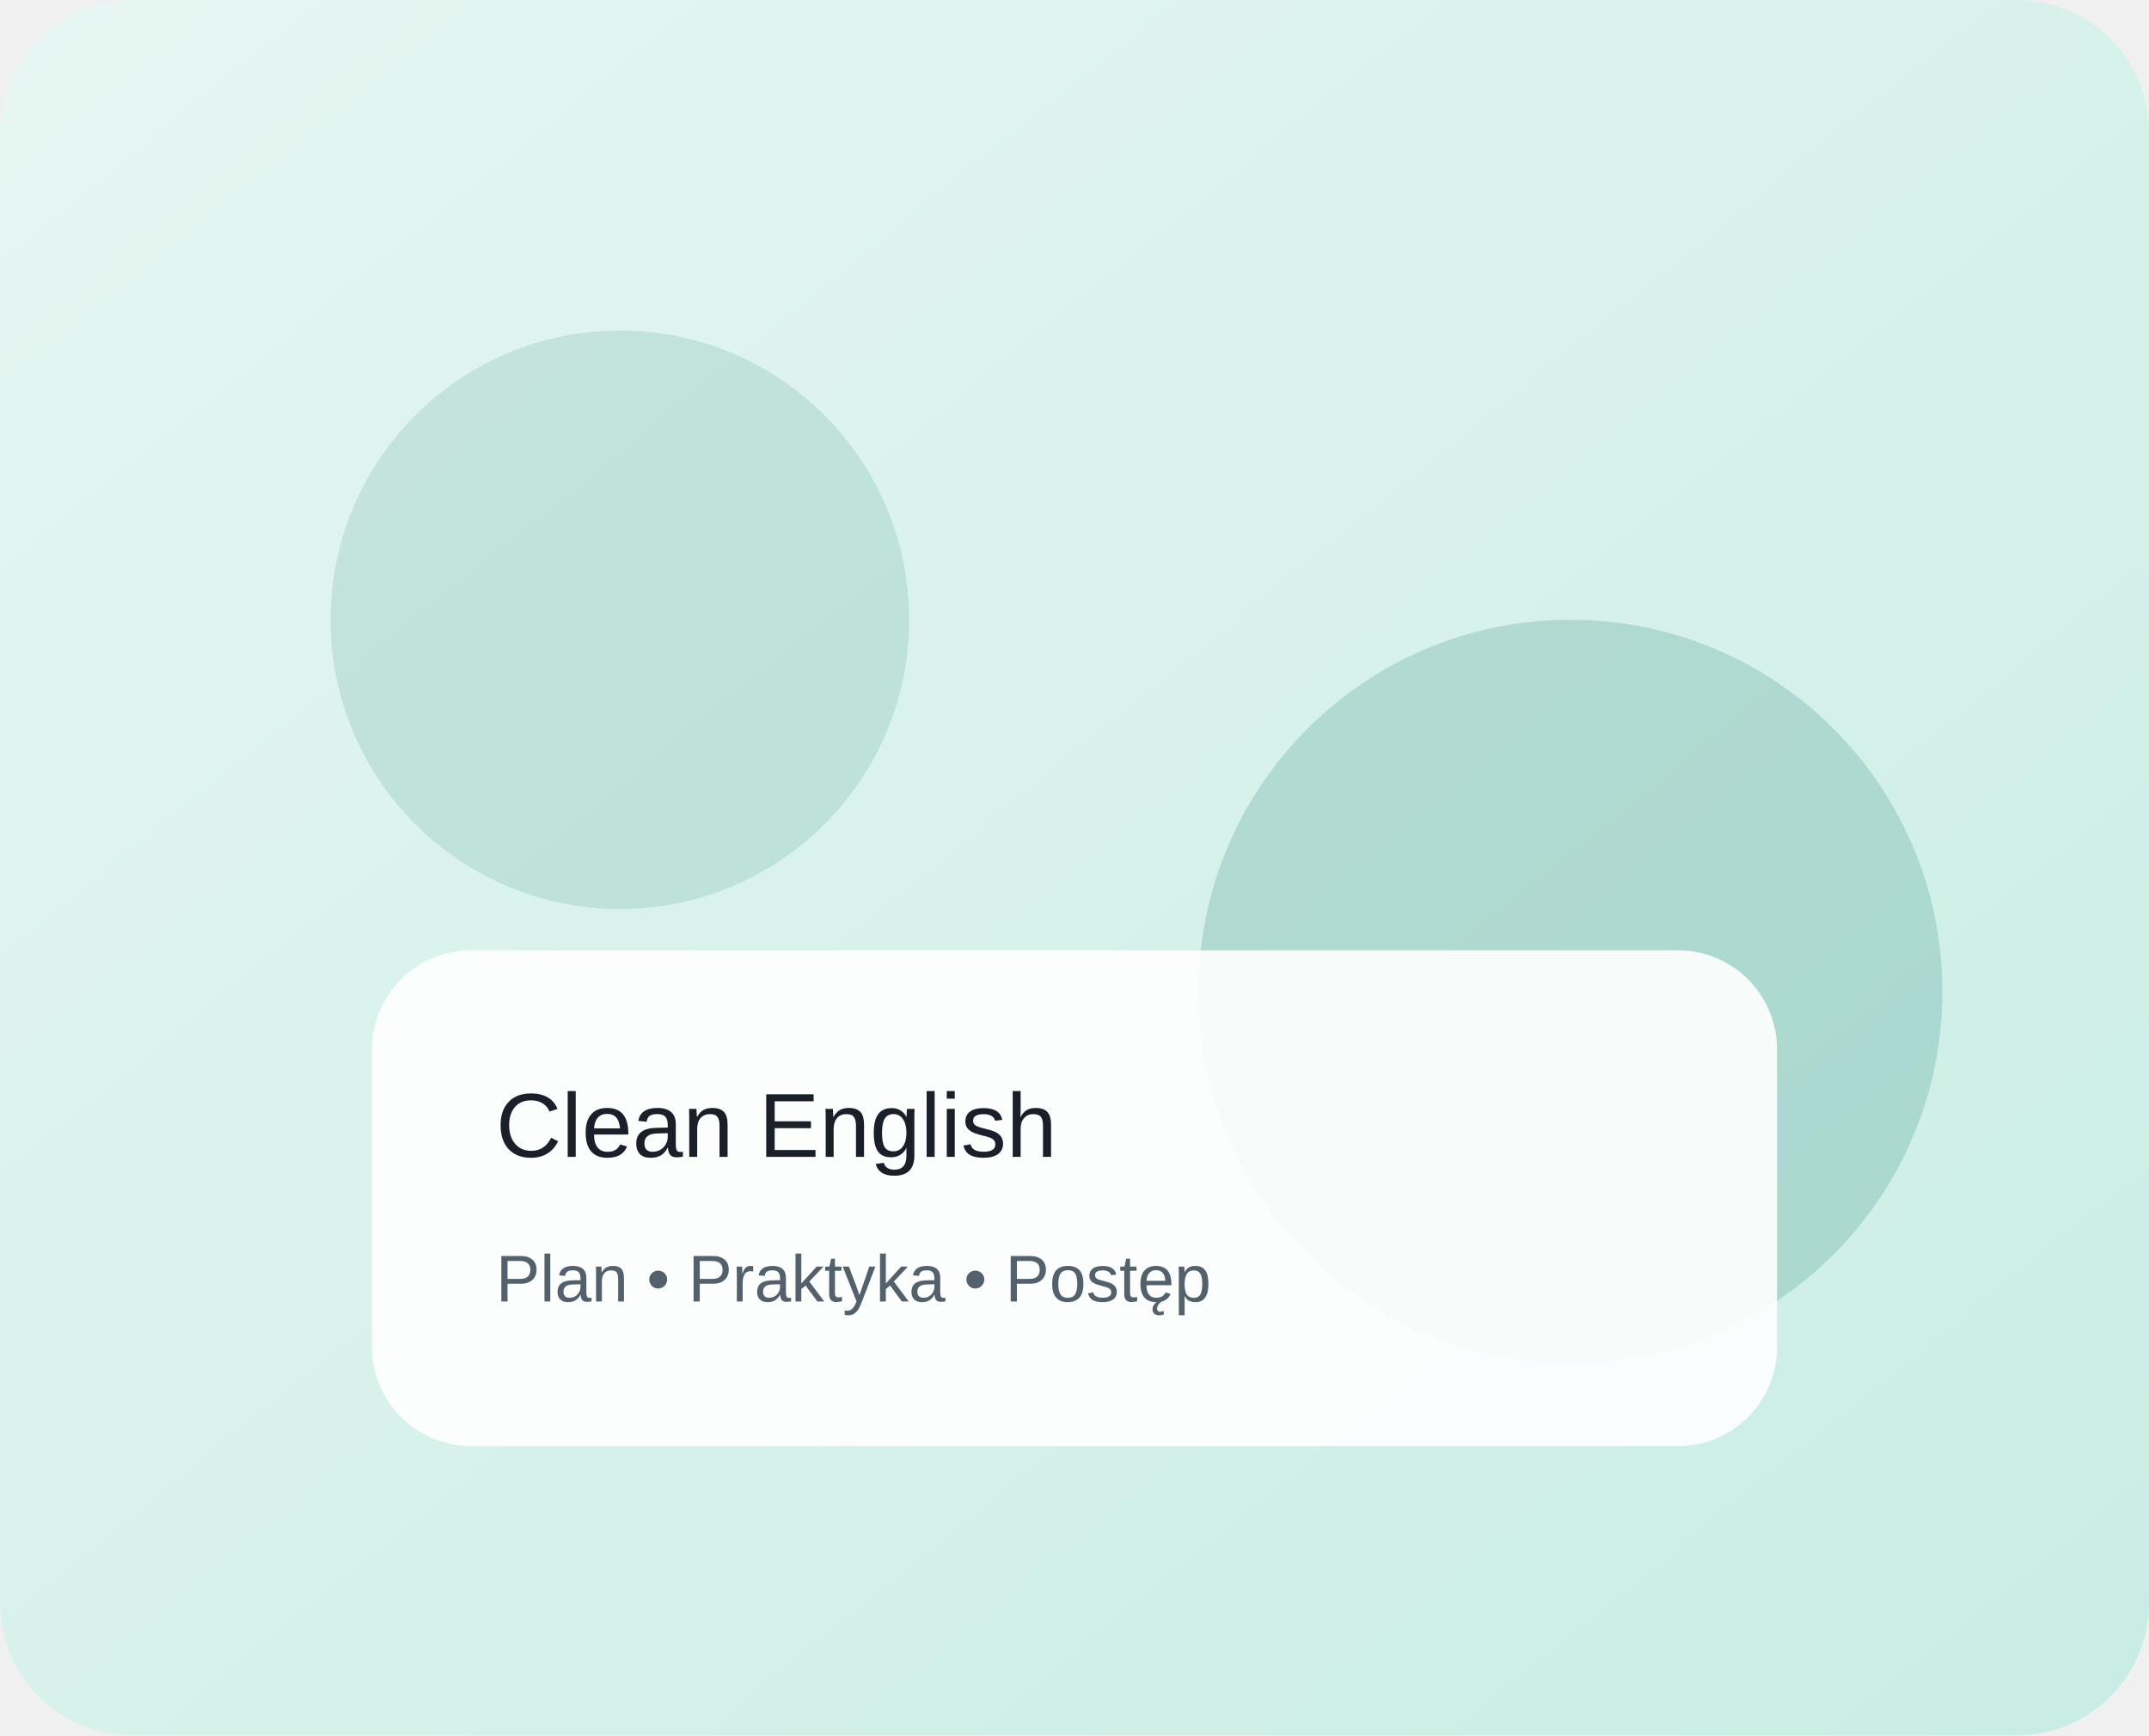
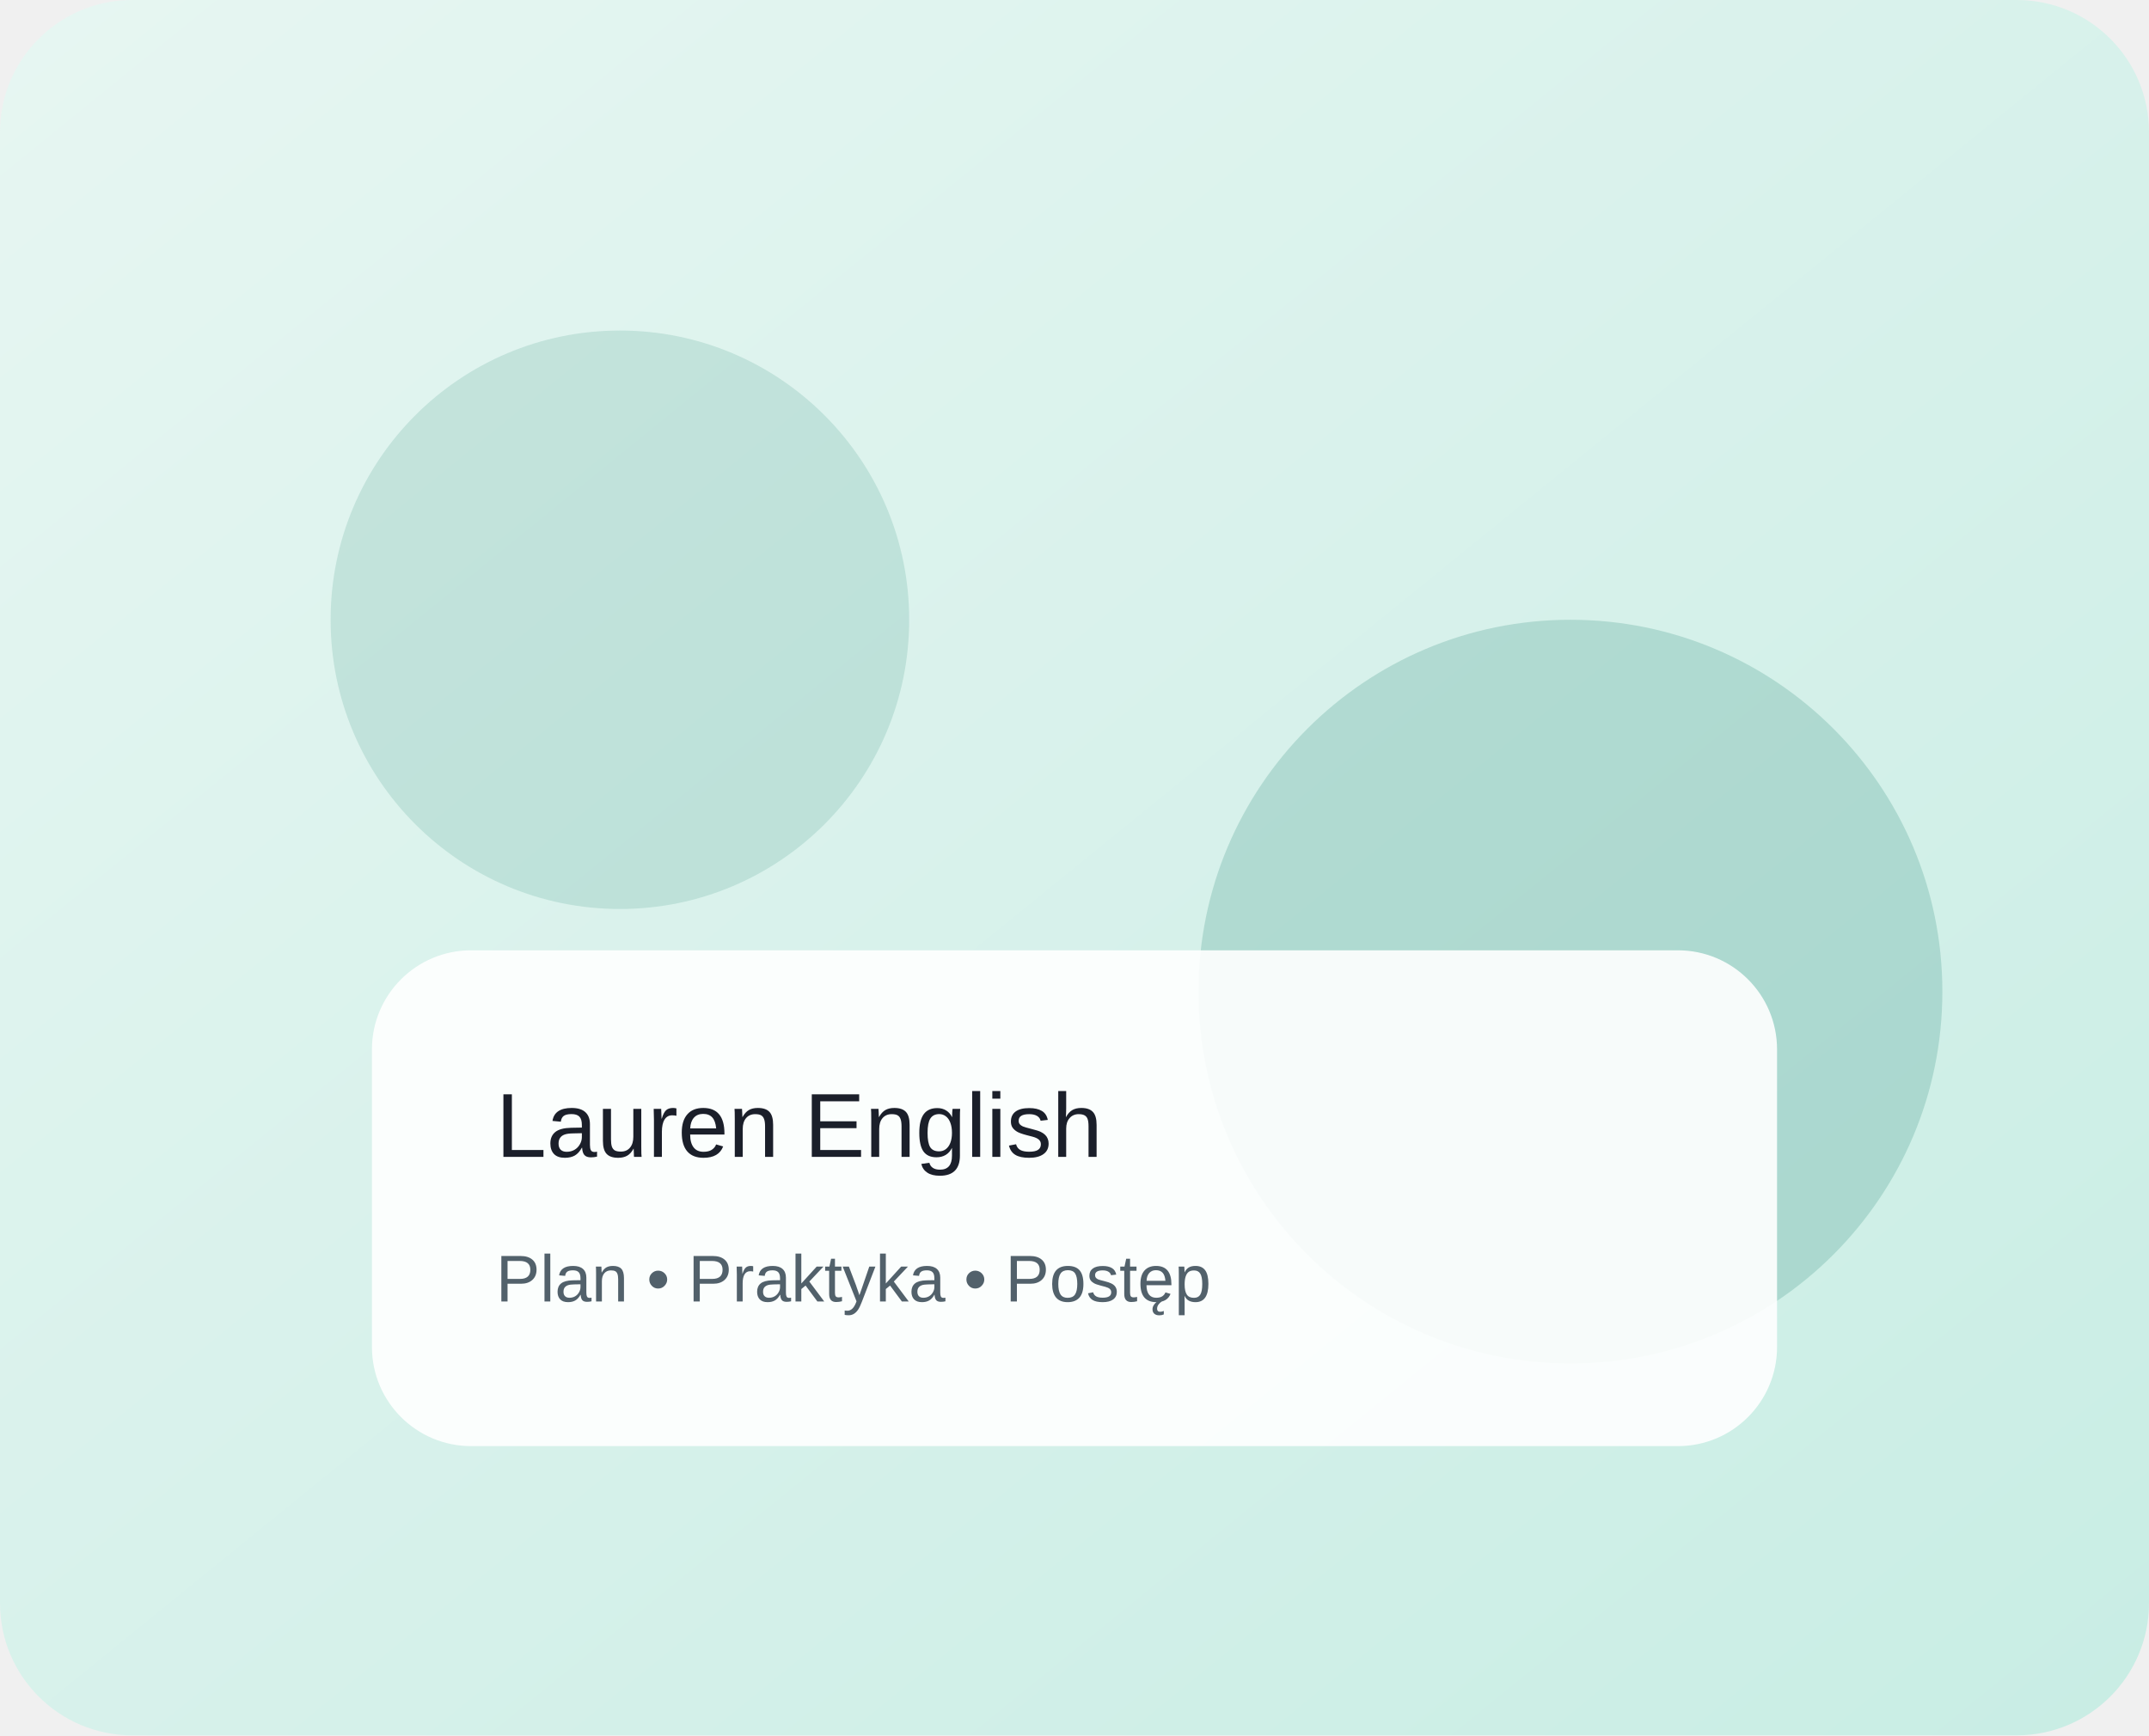
<svg xmlns="http://www.w3.org/2000/svg" width="520" height="420" viewBox="0 0 520 420">
  <defs>
    <linearGradient id="g" x1="0" x2="1" y1="0" y2="1">
      <stop offset="0%" stop-color="#e7f6f2" />
      <stop offset="100%" stop-color="#c8ede4" />
    </linearGradient>
  </defs>
  <rect width="520" height="420" rx="32" fill="url(#g)" />
  <circle cx="150" cy="150" r="70" fill="#1b7f6c" opacity="0.15" />
  <circle cx="380" cy="240" r="90" fill="#1b7f6c" opacity="0.2" />
  <rect x="90" y="230" width="340" height="120" rx="24" fill="#ffffff" opacity="0.9" />
-   <text x="120" y="280" font-family="Arial, sans-serif" font-size="22" fill="#1b1f2a">Clean English</text>
+   <text x="120" y="280" font-family="Arial, sans-serif" font-size="22" fill="#1b1f2a">Lauren English</text>
  <text x="120" y="315" font-family="Arial, sans-serif" font-size="16" fill="#52616b">Plan • Praktyka • Postęp</text>
</svg>
